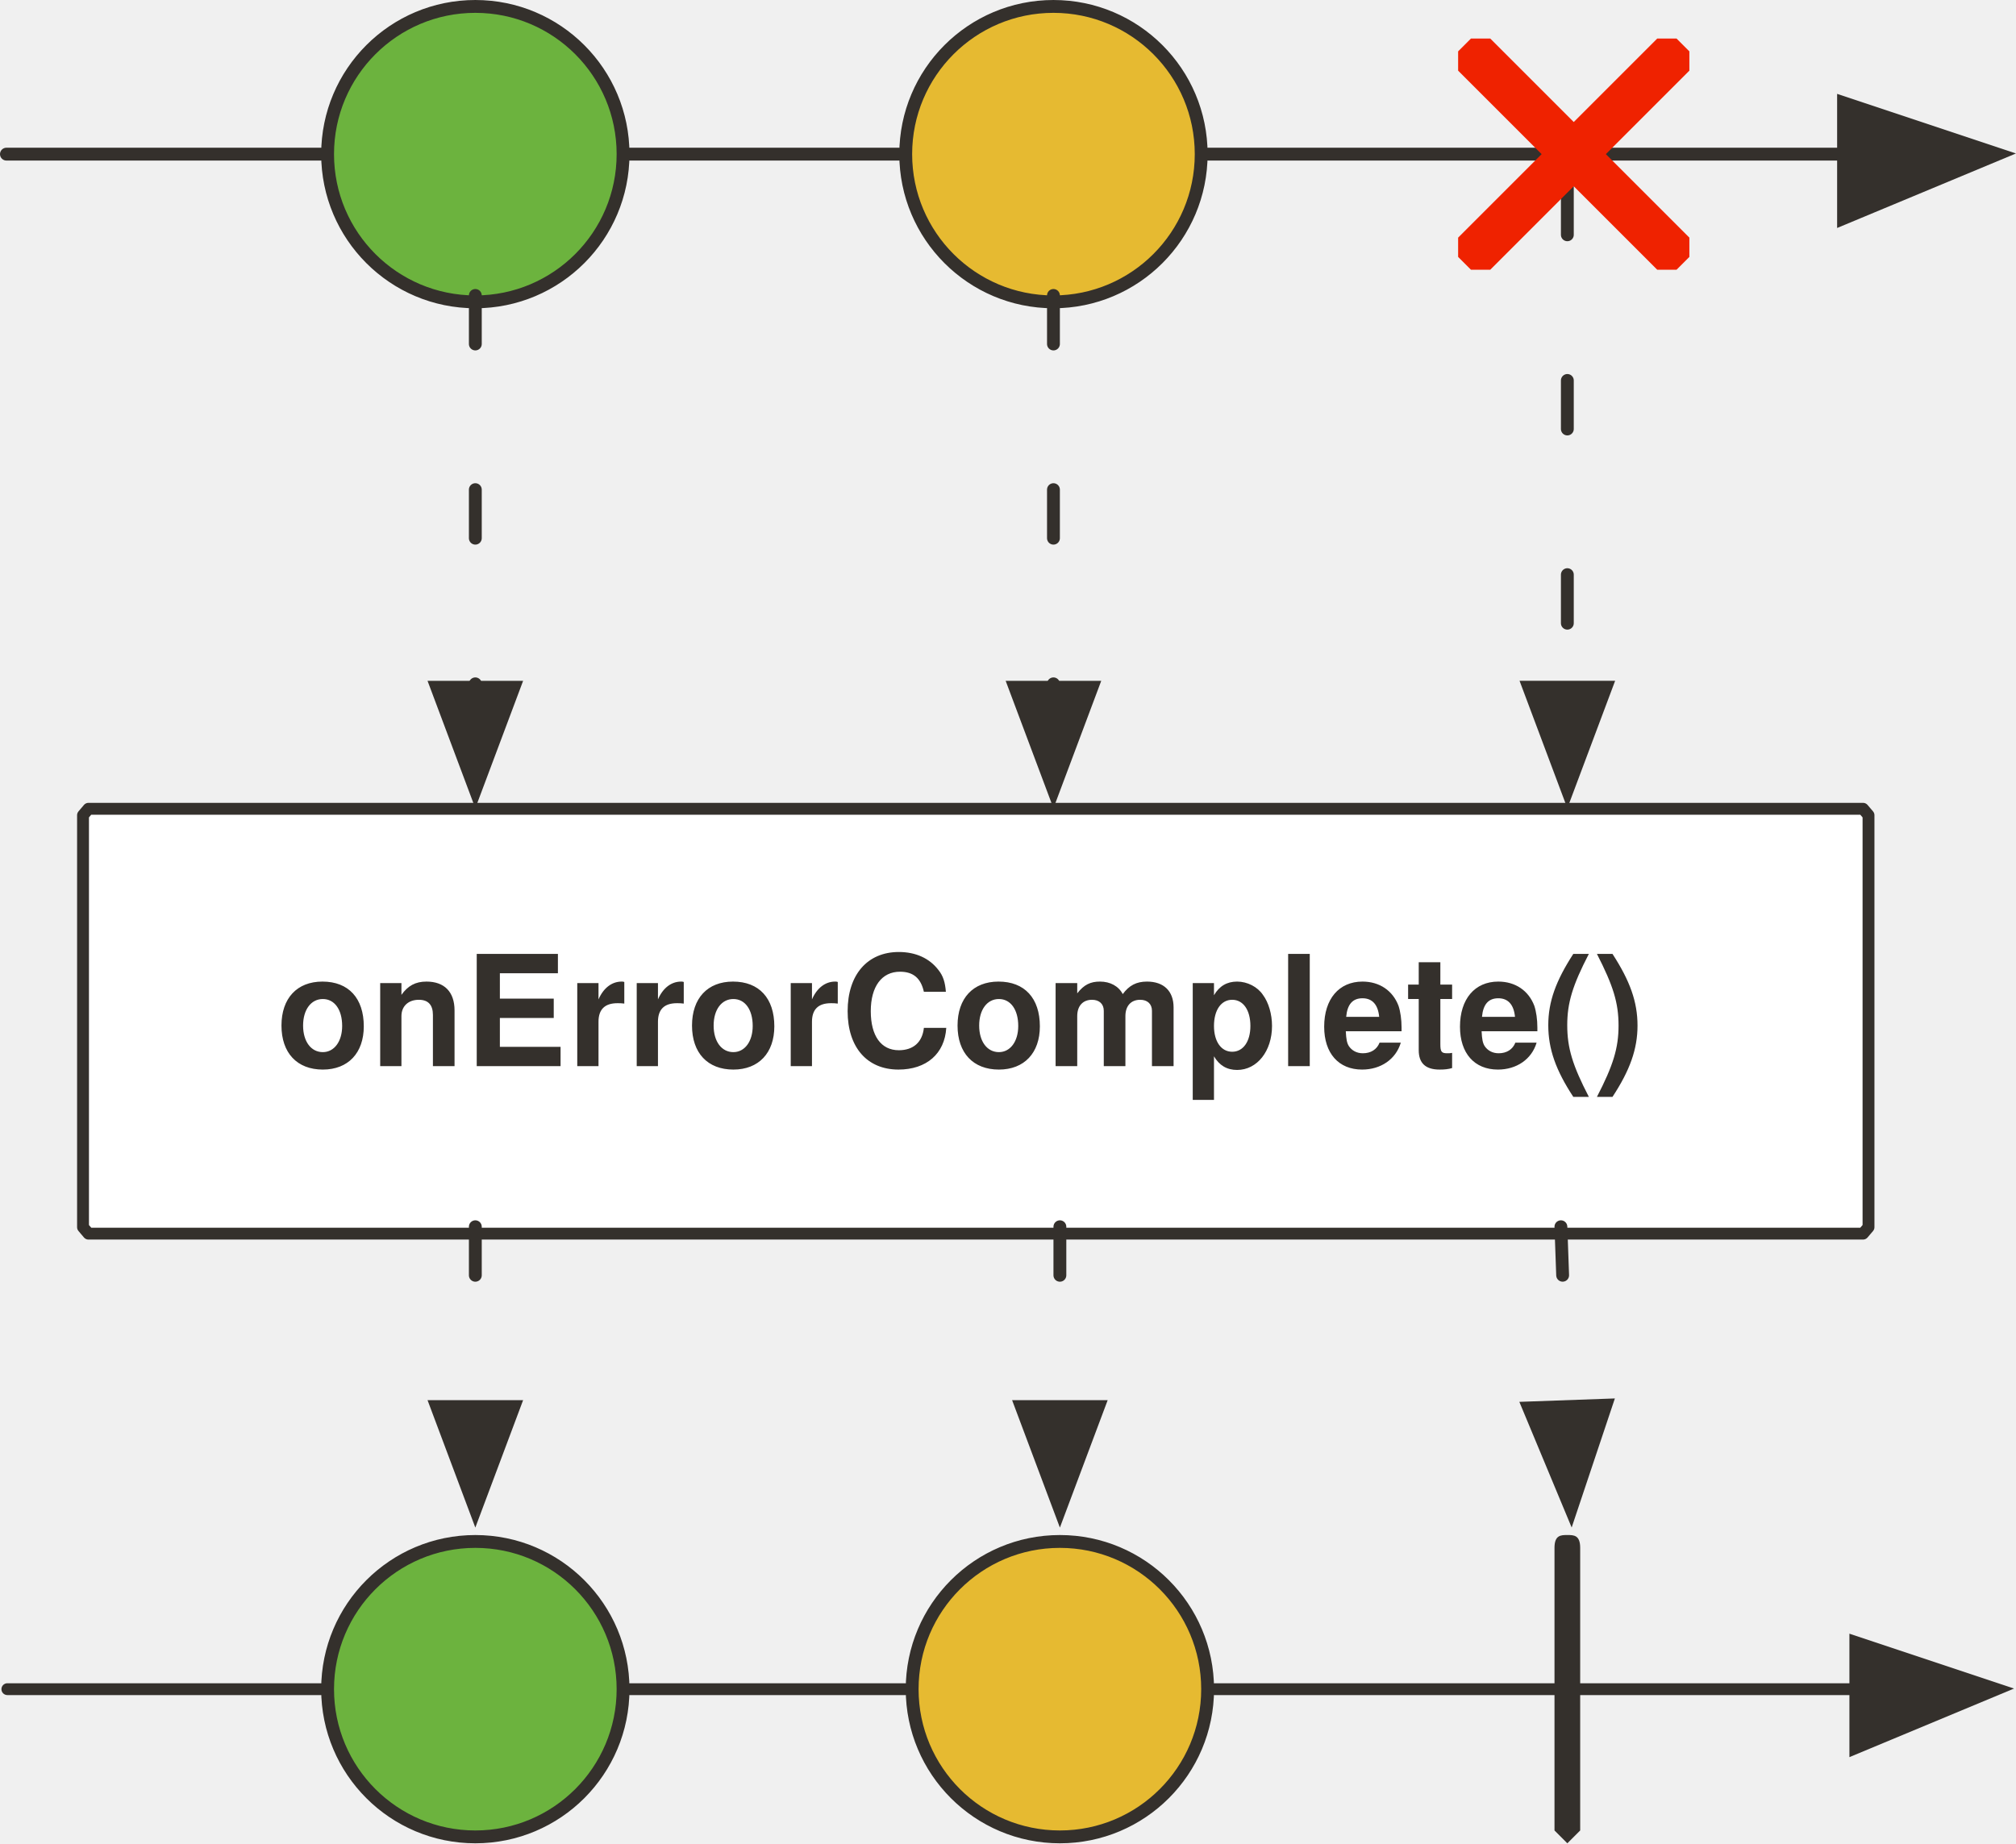
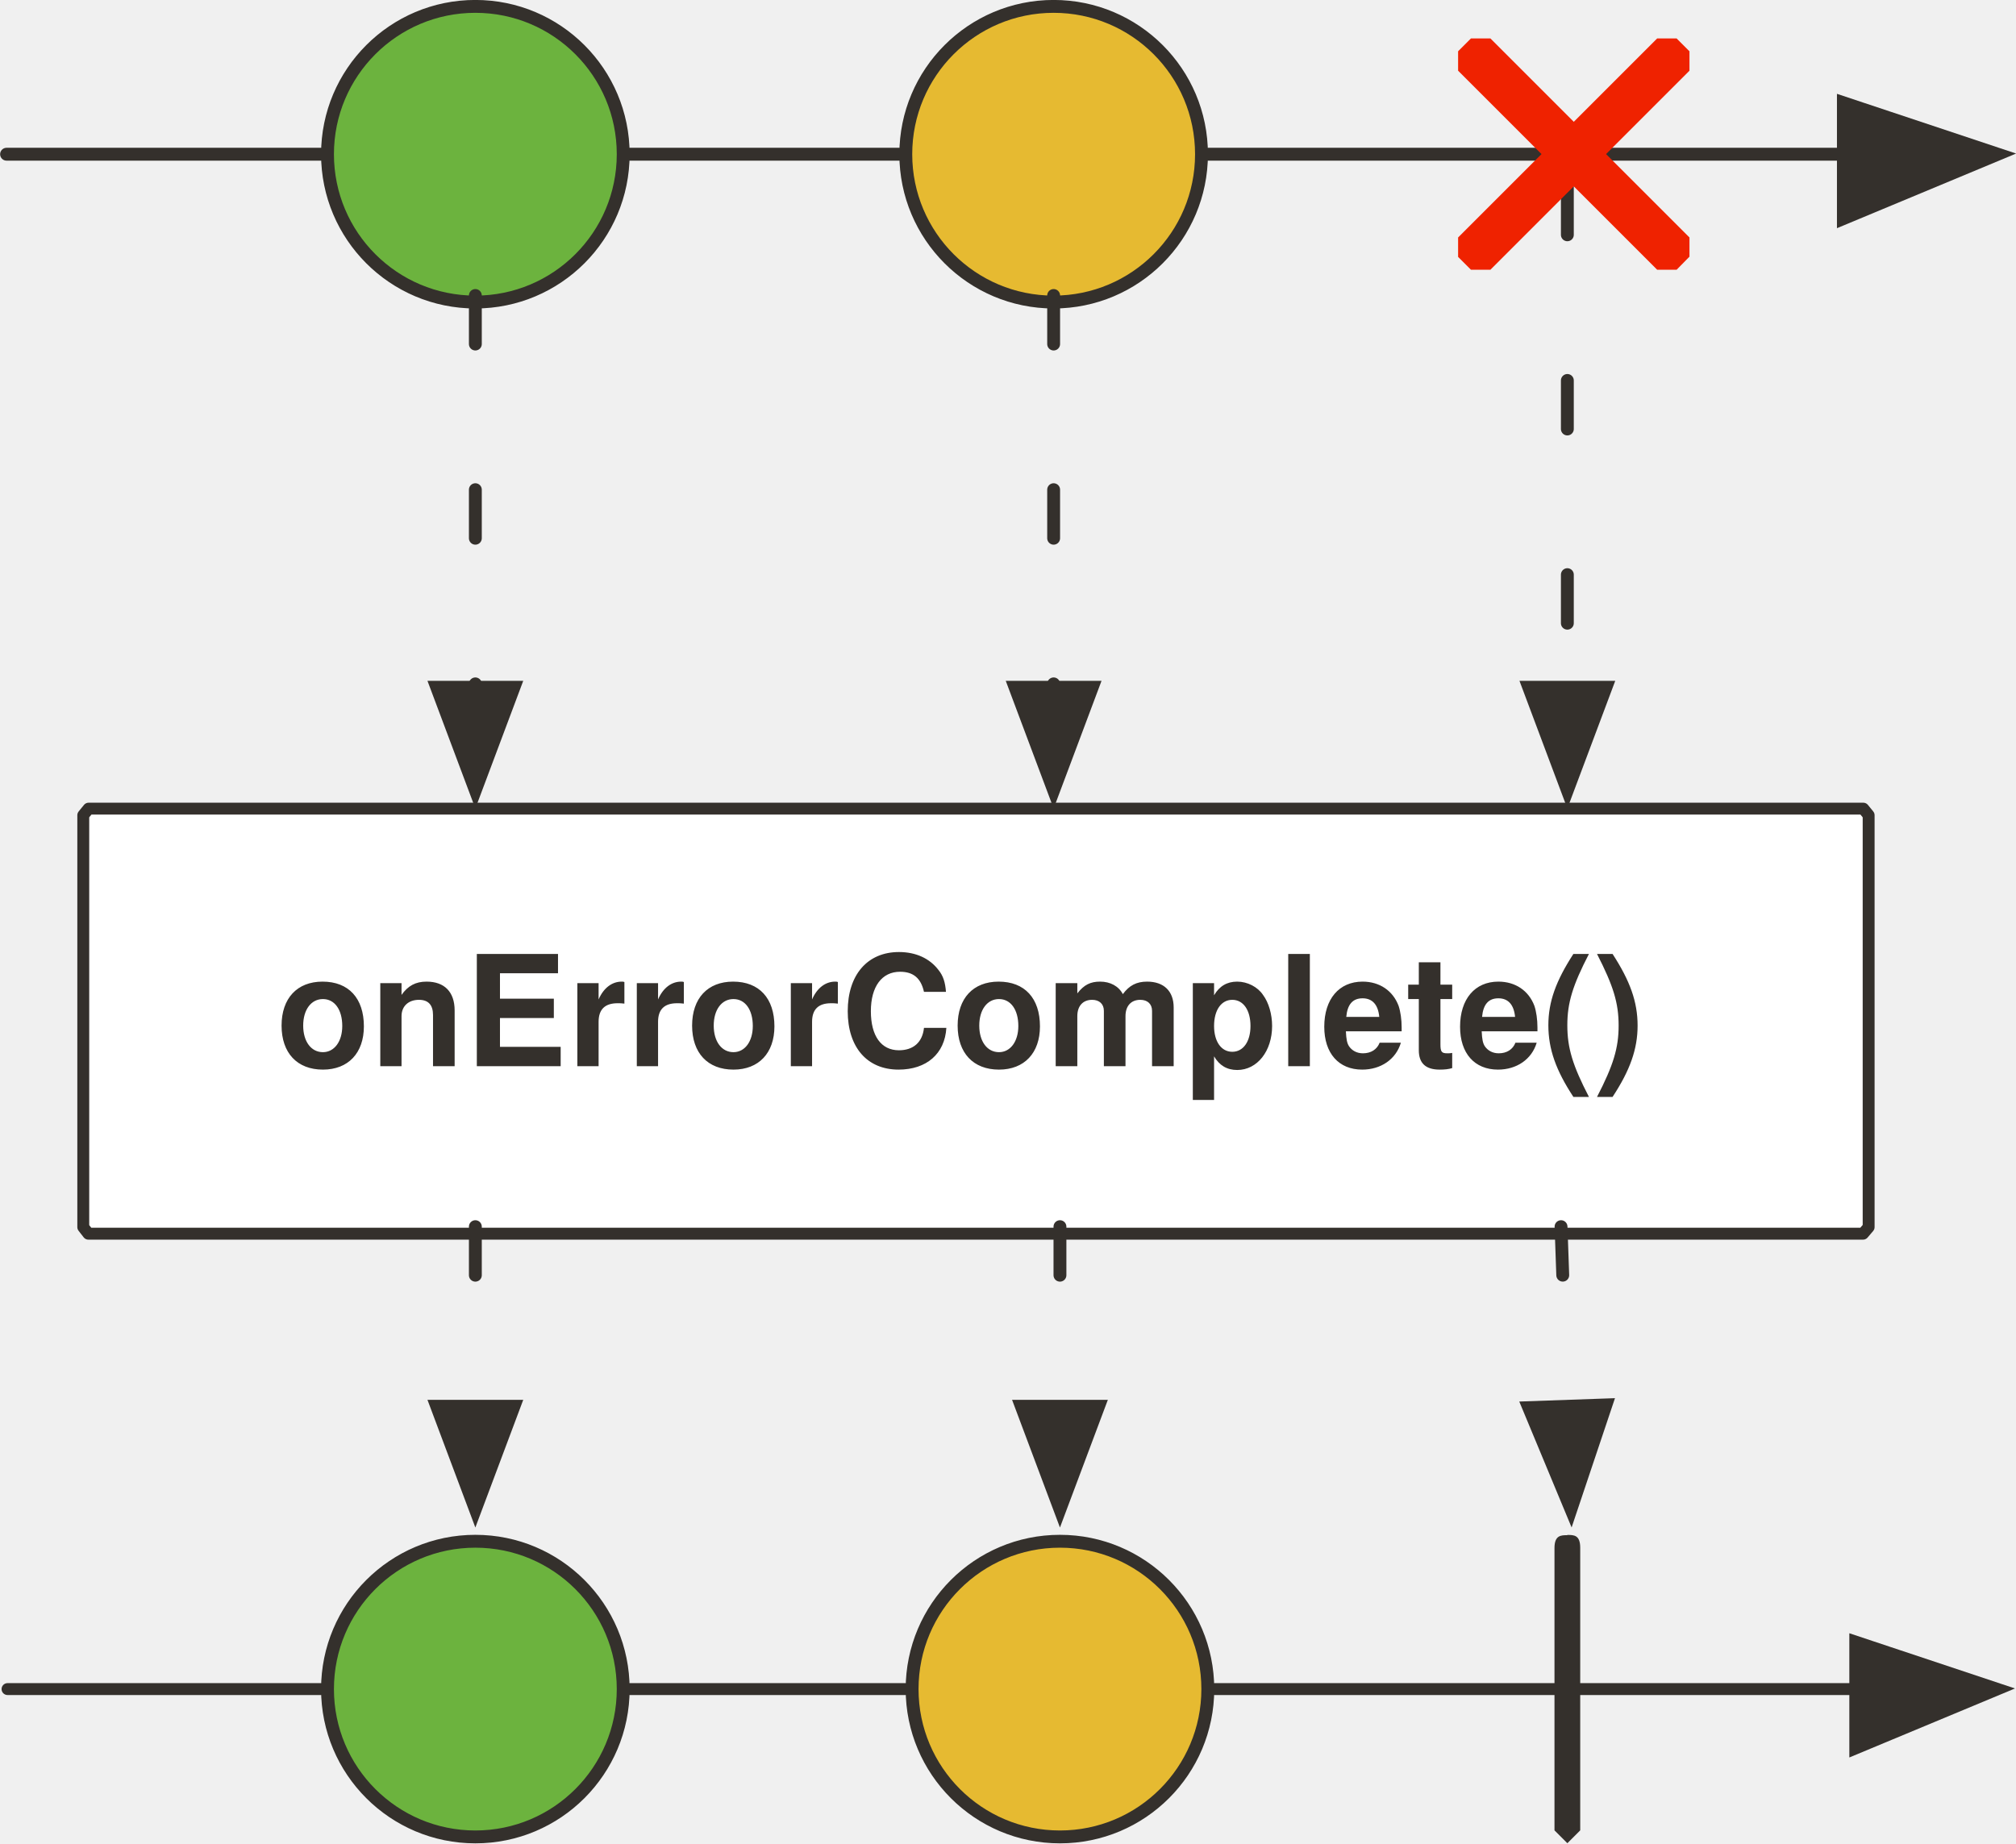
- <svg xmlns="http://www.w3.org/2000/svg" width="83.039mm" height="75.935mm" viewBox="0 0 83.039 75.935" version="1.1" id="svg1610">
-   <defs id="defs1607">
-     <marker orient="auto" overflow="visible" markerUnits="strokeWidth" id="FilledArrow_Marker_2-5" stroke-miterlimit="10" viewBox="-1 -5 11 10" markerWidth="11" markerHeight="10" color="#34302c" stroke-linejoin="miter">
-       <g id="g9-3">
-         <path d="M 8,0 0,-3 v 6 z" id="path7-5" fill="currentColor" stroke="currentColor" stroke-width="1" />
-       </g>
+ <svg xmlns="http://www.w3.org/2000/svg" width="313.85" height="287" viewBox="0 0 83.04 75.93">
+   <defs>
+     <marker orient="auto" overflow="visible" markerUnits="strokeWidth" id="b" stroke-miterlimit="10" viewBox="-1 -5 11 10" markerWidth="11" markerHeight="10" color="#34302c" stroke-linejoin="miter">
+       <path d="M8 0 0-3v6z" fill="currentColor" stroke="currentColor" />
    </marker>
-     <marker orient="auto" overflow="visible" markerUnits="strokeWidth" id="FilledArrow_Marker-3" stroke-miterlimit="10" viewBox="-1 -6 14 12" markerWidth="14" markerHeight="12" color="#34302c" stroke-linejoin="miter">
-       <g id="g4-6">
-         <path d="M 12,0 0,-4 v 9 z" id="path2-7" fill="currentColor" stroke="currentColor" stroke-width="1" />
-       </g>
+     <marker orient="auto" overflow="visible" markerUnits="strokeWidth" id="a" stroke-miterlimit="10" viewBox="-1 -6 14 12" markerWidth="14" markerHeight="12" color="#34302c" stroke-linejoin="miter">
+       <path d="M12 0 0-4v9z" fill="currentColor" stroke="currentColor" />
    </marker>
  </defs>
-   <g id="layer1" transform="translate(-5.574253,-5.325316)">
-     <path d="M 9.219,38.643 H 82.312 l 0.226,0.265 v 16.972 l -0.226,0.265 H 9.219 L 8.994,55.88 V 38.908 Z" id="path57-2" fill="#ffffff" fill-opacity="1" stroke="#34302c" stroke-width="0.489" stroke-linecap="round" stroke-linejoin="round" stroke-dasharray="none" stroke-opacity="1" />
-     <text id="text61-8" x="-49.459" y="43.425" fill="#34302c" fill-opacity="1" stroke="none" stroke-dasharray="none" stroke-opacity="1" style="font-size:3.175px;stroke-width:0.265">
-       <tspan font-size="6.35px" font-weight="700" x="16.951" y="49.246" id="tspan59-6" font-family="Tahoma, 'Nimbus Sans L'" fill="#34302c" style="stroke-width:0.07">onErrorComplete()</tspan>
+   <g transform="translate(-5.57 -5.33)">
+     <path d="M9.22 38.64h73.1l.22.27v16.97l-.23.27H9.21L9 55.88V38.91Z" fill="#fff" stroke="#34302c" stroke-width=".49" stroke-linecap="round" stroke-linejoin="round" />
+     <text x="-49.46" y="43.43" fill="#34302c" style="font-size:3.175px;stroke-width:.265">
+       <tspan font-size="6.35" font-weight="700" x="16.95" y="49.25" font-family="Tahoma, 'Nimbus Sans L'" style="stroke-width:.07">onErrorComplete()</tspan>
    </text>
-     <path id="line1081" fill="none" fill-opacity="1" stroke="#34302c" stroke-width="0.529" stroke-linecap="round" stroke-linejoin="round" stroke-dasharray="none" stroke-opacity="1" marker-end="url(#FilledArrow_Marker-3)" d="M 5.839,11.675 H 81.51" />
-     <circle cx="25.153" cy="11.675" id="ellipse1083" fill="#6cb33e" fill-opacity="1" stroke="none" stroke-dasharray="none" stroke-opacity="1" r="6.085" style="stroke-width:0.265" />
-     <circle cx="25.153" cy="11.675" id="ellipse1085" fill="none" fill-opacity="1" stroke="#34302c" stroke-width="0.529" stroke-linecap="round" stroke-linejoin="round" stroke-dasharray="none" stroke-opacity="1" r="6.085" />
-     <path id="line1087" fill="none" fill-opacity="1" stroke="#34302c" stroke-width="0.529" stroke-linecap="round" stroke-linejoin="round" stroke-dasharray="2, 6" stroke-opacity="1" marker-end="url(#FilledArrow_Marker_2-5)" d="M 25.153,17.496 V 33.636" />
-     <circle cx="48.966" cy="11.675" id="ellipse1089" fill="#e6ba31" fill-opacity="1" stroke="none" stroke-dasharray="none" stroke-opacity="1" r="6.085" style="stroke-width:0.265" />
-     <circle cx="48.966" cy="11.675" id="ellipse1091" fill="none" fill-opacity="1" stroke="#34302c" stroke-width="0.529" stroke-linecap="round" stroke-linejoin="round" stroke-dasharray="none" stroke-opacity="1" r="6.085" />
-     <path id="line1099" fill="none" fill-opacity="1" stroke="#34302c" stroke-width="0.529" stroke-linecap="round" stroke-linejoin="round" stroke-dasharray="2, 6" stroke-opacity="1" marker-end="url(#FilledArrow_Marker_2-5)" d="M 48.966,17.496 V 33.636" />
-     <path id="line1105" fill="none" fill-opacity="1" stroke="#34302c" stroke-width="0.529" stroke-linecap="round" stroke-linejoin="round" stroke-dasharray="2, 6" stroke-opacity="1" marker-end="url(#FilledArrow_Marker_2-5)" d="m 70.133,12.998 v 20.637" />
-     <path id="line1107" fill="none" fill-opacity="1" stroke="#34302c" stroke-width="0.487" stroke-linecap="round" stroke-linejoin="round" stroke-dasharray="none" stroke-opacity="1" marker-end="url(#FilledArrow_Marker-3)" d="M 5.877,74.911 H 81.995" />
-     <circle cx="25.153" cy="74.911" id="ellipse1109" fill="#6cb33e" fill-opacity="1" stroke="none" stroke-dasharray="none" stroke-opacity="1" r="6.085" style="stroke-width:0.265" />
-     <circle cx="25.153" cy="74.911" id="ellipse1111" fill="none" fill-opacity="1" stroke="#34302c" stroke-width="0.529" stroke-linecap="round" stroke-linejoin="round" stroke-dasharray="none" stroke-opacity="1" r="6.085" />
-     <path d="m 70.133,68.561 c 0.265,0 0.529,0 0.529,0.529 v 11.642 l -0.529,0.529 -0.529,-0.529 V 69.09 c 0,-0.529 0.265,-0.529 0.529,-0.529 z" id="path1113" fill="#34302c" fill-opacity="1" stroke="none" stroke-dasharray="none" stroke-opacity="1" style="stroke-width:0.265" />
-     <path id="line1115" fill="none" fill-opacity="1" stroke="#34302c" stroke-width="0.529" stroke-linecap="round" stroke-linejoin="round" stroke-dasharray="2, 6" stroke-opacity="1" marker-end="url(#FilledArrow_Marker_2-5)" d="m 25.153,55.861 v 7.408" />
-     <circle cx="49.231" cy="74.911" id="ellipse1119" fill="#e6ba31" fill-opacity="1" stroke="none" stroke-dasharray="none" stroke-opacity="1" r="6.085" style="stroke-width:0.265" />
-     <circle cx="49.231" cy="74.911" id="ellipse1121" fill="none" fill-opacity="1" stroke="#34302c" stroke-width="0.529" stroke-linecap="round" stroke-linejoin="round" stroke-dasharray="none" stroke-opacity="1" r="6.085" />
-     <path id="line1135" fill="none" fill-opacity="1" stroke="#34302c" stroke-width="0.529" stroke-linecap="round" stroke-linejoin="round" stroke-dasharray="2, 6" stroke-opacity="1" marker-end="url(#FilledArrow_Marker_2-5)" d="m 49.231,55.861 v 7.408" />
-     <path id="line1139" fill="none" fill-opacity="1" stroke="#34302c" stroke-width="0.529" stroke-linecap="round" stroke-linejoin="round" stroke-dasharray="2, 6" stroke-opacity="1" marker-end="url(#FilledArrow_Marker_2-5)" d="m 69.868,55.861 0.265,7.408" />
-     <g transform="matrix(0.2645833,0,0,0.2645833,-74.85908,-90.71843)" id="g15622" fill="#ef2200" fill-opacity="1" stroke="none" stroke-dasharray="none" stroke-opacity="1">
-       <path d="m 567,403 -2,2 h -3 l -31,-31 v -3 l 2,-2 h 3 l 31,31 z" id="path1034-0" />
-       <path d="m 565,369 2,2 v 3 l -31,31 h -3 l -2,-2 v -3 l 31,-31 z" id="path1036" />
+     <path fill="none" stroke="#34302c" stroke-width=".53" stroke-linecap="round" stroke-linejoin="round" marker-end="url(#a)" d="M5.84 11.68H81.5" />
+     <circle cx="25.15" cy="11.68" fill="#6cb33e" r="6.09" style="stroke-width:.265" />
+     <circle cx="25.15" cy="11.68" fill="none" stroke="#34302c" stroke-width=".53" stroke-linecap="round" stroke-linejoin="round" r="6.09" />
+     <path fill="none" stroke="#34302c" stroke-width=".53" stroke-linecap="round" stroke-linejoin="round" stroke-dasharray="2, 6" marker-end="url(#b)" d="M25.15 17.5v16.14" />
+     <circle cx="48.97" cy="11.68" fill="#e6ba31" r="6.09" style="stroke-width:.265" />
+     <circle cx="48.97" cy="11.68" fill="none" stroke="#34302c" stroke-width=".53" stroke-linecap="round" stroke-linejoin="round" r="6.09" />
+     <path fill="none" stroke="#34302c" stroke-width=".53" stroke-linecap="round" stroke-linejoin="round" stroke-dasharray="2, 6" marker-end="url(#b)" d="M48.97 17.5v16.14" />
+     <path fill="none" stroke="#34302c" stroke-width=".53" stroke-linecap="round" stroke-linejoin="round" stroke-dasharray="2, 6" marker-end="url(#b)" d="M70.13 13v20.64" />
+     <path fill="none" stroke="#34302c" stroke-width=".49" stroke-linecap="round" stroke-linejoin="round" marker-end="url(#a)" d="M5.88 74.91h76.11" />
+     <circle cx="25.15" cy="74.91" fill="#6cb33e" r="6.09" style="stroke-width:.265" />
+     <circle cx="25.15" cy="74.91" fill="none" stroke="#34302c" stroke-width=".53" stroke-linecap="round" stroke-linejoin="round" r="6.09" />
+     <path d="M70.13 68.56c.27 0 .53 0 .53.53v11.64l-.53.53-.53-.53V69.1c0-.53.27-.53.53-.53z" fill="#34302c" style="stroke-width:.265" />
+     <path fill="none" stroke="#34302c" stroke-width=".53" stroke-linecap="round" stroke-linejoin="round" stroke-dasharray="2, 6" marker-end="url(#b)" d="M25.15 55.86v7.4" />
+     <circle cx="49.23" cy="74.91" fill="#e6ba31" r="6.09" style="stroke-width:.265" />
+     <circle cx="49.23" cy="74.91" fill="none" stroke="#34302c" stroke-width=".53" stroke-linecap="round" stroke-linejoin="round" r="6.09" />
+     <path fill="none" stroke="#34302c" stroke-width=".53" stroke-linecap="round" stroke-linejoin="round" stroke-dasharray="2, 6" marker-end="url(#b)" d="M49.23 55.86v7.4" />
+     <path fill="none" stroke="#34302c" stroke-width=".53" stroke-linecap="round" stroke-linejoin="round" stroke-dasharray="2, 6" marker-end="url(#b)" d="m69.87 55.86.26 7.4" />
+     <g fill="#ef2200">
+       <path d="m75.16 15.9-.53.54h-.8l-8.2-8.2v-.8l.53-.53h.8l8.2 8.2z" />
+       <path d="m74.63 6.91.53.53v.8l-8.2 8.2h-.8l-.53-.53v-.8l8.2-8.2z" />
    </g>
  </g>
</svg>
